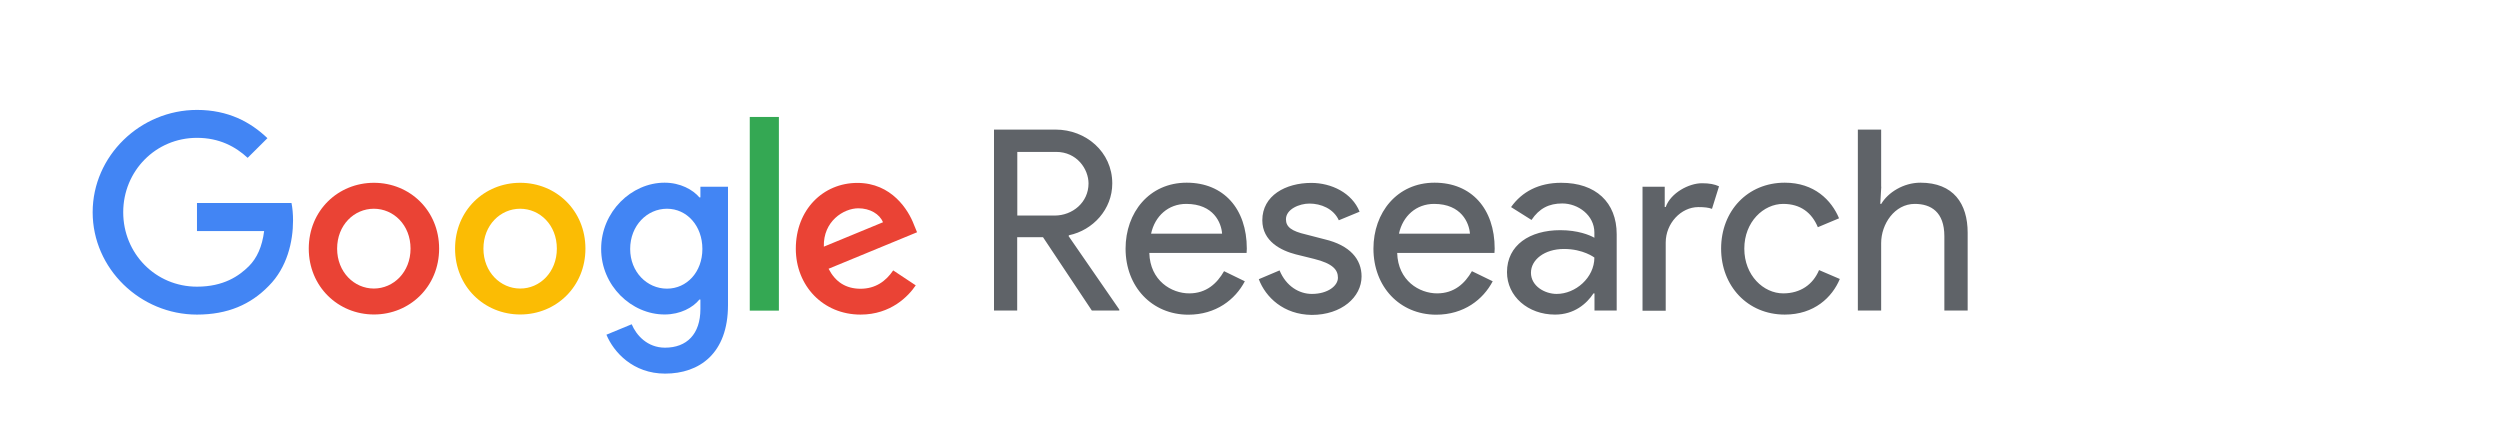
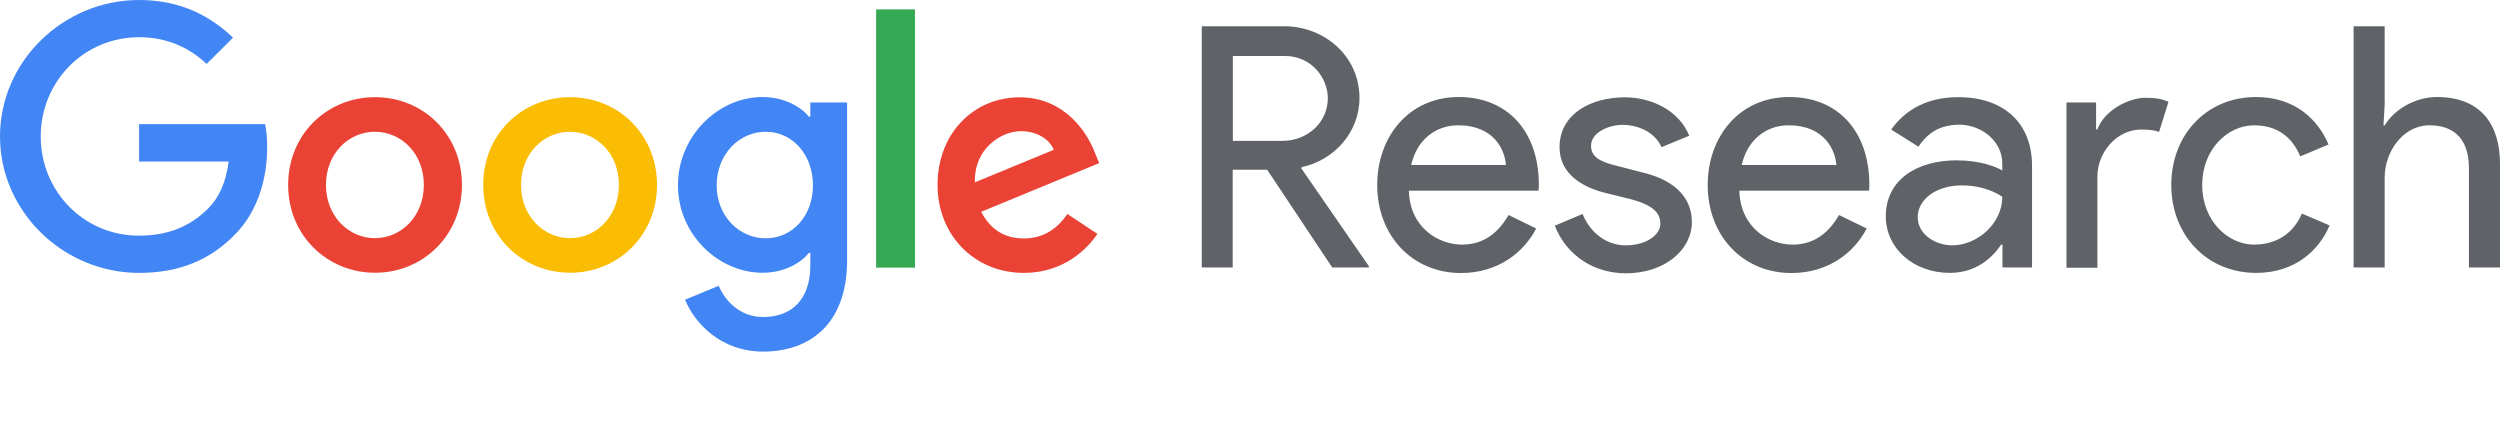
- <svg xmlns="http://www.w3.org/2000/svg" role="img" aria-hidden="true" aria-label="Google Research logo" width="170.58" height="30" viewBox="20 -10 170.58 40">
+ <svg xmlns="http://www.w3.org/2000/svg" role="img" aria-hidden="true" aria-label="Google Research logo" width="170.58" height="30">
  <g fill="#5F6368">
    <path d="M82 1.79h5.61c2.74 0 5.15 2.02 5.15 4.9 0 2.35-1.75 4.25-3.93 4.71l-.05.07 4.62 6.69v.09h-2.5l-4.44-6.67h-2.35v6.67H82V1.79zm5.52 7.82c1.63 0 3.08-1.2 3.08-2.92 0-1.31-1.06-2.87-2.94-2.87h-3.54v5.79h3.4zM93.97 12.62c0-3.27 2.14-6 5.56-6 3.36 0 5.47 2.37 5.47 6 0 .16-.02.39-.02.39h-8.85c.07 2.53 2.02 3.68 3.63 3.68 1.56 0 2.53-.9 3.17-2.02l1.89.92c-.87 1.66-2.62 3.04-5.15 3.04-3.3-.01-5.7-2.54-5.7-6.01zm5.52-4.07c-1.63 0-2.85 1.1-3.2 2.71h6.46c-.06-.98-.77-2.71-3.26-2.71zM106.09 15.4l1.89-.8c.6 1.45 1.79 2.14 2.94 2.14 1.45 0 2.37-.74 2.37-1.47 0-.71-.44-1.29-2.18-1.72l-1.66-.41c-1.31-.34-3.04-1.17-3.04-3.1 0-2.25 2.12-3.4 4.46-3.4 1.82 0 3.7.9 4.39 2.62l-1.89.78c-.48-1.06-1.63-1.52-2.67-1.52-.92 0-2.14.51-2.14 1.43 0 .71.53 1.08 1.82 1.38l1.7.44c2.32.55 3.36 1.82 3.36 3.38 0 1.88-1.82 3.5-4.53 3.5-2.57-.03-4.2-1.61-4.82-3.25zM116.52 12.62c0-3.27 2.14-6 5.56-6 3.36 0 5.47 2.37 5.47 6 0 .16-.02.39-.02.39h-8.85c.07 2.53 2.02 3.68 3.63 3.68 1.56 0 2.53-.9 3.17-2.02l1.89.92c-.87 1.66-2.62 3.04-5.15 3.04-3.31-.01-5.7-2.54-5.7-6.01zm5.52-4.07c-1.63 0-2.85 1.1-3.2 2.71h6.46c-.07-.98-.78-2.71-3.26-2.71zM138.65 11.31v6.94h-2.02v-1.56h-.09c-.62.94-1.75 1.93-3.5 1.93-2.46 0-4.37-1.66-4.37-3.86 0-2.46 2.07-3.82 4.85-3.82 1.59 0 2.67.44 3.1.69v-.48c0-1.56-1.47-2.64-2.92-2.64-1.2 0-2.09.44-2.8 1.5l-1.86-1.17c.99-1.4 2.53-2.21 4.55-2.21 3.15-.01 5.06 1.78 5.06 4.68zm-2.03 2.12s-1.01-.78-2.76-.78c-1.79 0-3.01.99-3.01 2.16 0 1.22 1.26 1.93 2.34 1.93 1.71 0 3.43-1.47 3.43-3.31zM141 18.26V6.99h2.02v1.84h.09c.46-1.29 2.12-2.16 3.29-2.16.69 0 1.15.09 1.56.28L147.32 9c-.32-.12-.71-.16-1.24-.16-1.59 0-2.97 1.49-2.97 3.22v6.21H141zM148.15 12.62c0-3.43 2.41-6 5.79-6 2.69 0 4.25 1.59 4.94 3.24l-1.93.81c-.55-1.33-1.59-2.12-3.15-2.12-1.79 0-3.54 1.63-3.54 4.07s1.75 4.07 3.54 4.07c1.56 0 2.71-.8 3.26-2.12l1.89.81c-.69 1.66-2.32 3.24-5.01 3.24-3.38 0-5.79-2.6-5.79-6zM162.72 6.99l-.09 1.56h.09c.6-1.03 2.02-1.93 3.56-1.93 3.01 0 4.3 1.91 4.3 4.55v7.08h-2.12v-6.76c0-2.21-1.22-2.94-2.69-2.94-1.84 0-3.06 1.84-3.06 3.56v6.14h-2.12V1.79h2.12v5.2z" />
  </g>
  <path fill="#4285F4" d="M9.49 18.62C4.33 18.62 0 14.44 0 9.31 0 4.18 4.33 0 9.49 0c2.85 0 4.88 1.11 6.41 2.57l-1.8 1.79C13 3.34 11.52 2.54 9.49 2.54c-3.76 0-6.71 3.02-6.71 6.77 0 3.75 2.94 6.77 6.71 6.77 2.44 0 3.83-.98 4.72-1.86.73-.73 1.21-1.77 1.39-3.2H9.49V8.47h8.6c.09.45.14 1 .14 1.59 0 1.91-.53 4.27-2.21 5.95-1.65 1.7-3.75 2.61-6.53 2.61z" />
  <path fill="#EA4335" d="M31.52 12.62c0 3.45-2.67 5.99-5.93 5.99s-5.93-2.54-5.93-5.99c0-3.47 2.67-5.99 5.93-5.99s5.93 2.52 5.93 5.99zm-2.6 0c0-2.16-1.55-3.63-3.34-3.63s-3.34 1.48-3.34 3.63c0 2.13 1.55 3.63 3.34 3.63s3.34-1.49 3.34-3.63z" />
  <path fill="#FBBC04" d="M44.83 12.62c0 3.45-2.66 5.99-5.93 5.99-3.27 0-5.93-2.54-5.93-5.99 0-3.47 2.66-5.99 5.93-5.99 3.26 0 5.93 2.52 5.93 5.99zm-2.6 0c0-2.16-1.55-3.63-3.34-3.63-1.79 0-3.34 1.48-3.34 3.63 0 2.13 1.55 3.63 3.34 3.63 1.79.01 3.34-1.49 3.34-3.63z" />
  <path fill="#4285F4" d="M57.8 6.99v10.76c0 4.43-2.62 6.24-5.72 6.24-2.92 0-4.68-1.95-5.34-3.54l2.3-.95c.41.98 1.41 2.13 3.03 2.13 1.98 0 3.22-1.23 3.22-3.52v-.86h-.09c-.59.73-1.73 1.36-3.17 1.36-3.01 0-5.77-2.61-5.77-5.97 0-3.38 2.76-6.02 5.77-6.02 1.44 0 2.58.64 3.17 1.34h.09v-.97h2.51zm-2.33 5.66c0-2.11-1.41-3.66-3.22-3.66-1.82 0-3.35 1.54-3.35 3.66 0 2.09 1.53 3.61 3.35 3.61 1.81 0 3.22-1.52 3.22-3.61z" />
  <path fill="#34A853" d="M62.43.64v17.62h-2.65V.64h2.65z" />
  <path fill="#EA4335" d="M72.83 14.6l2.05 1.36c-.66.98-2.26 2.66-5.02 2.66-3.42 0-5.89-2.63-5.89-5.99 0-3.56 2.49-5.99 5.6-5.99 3.12 0 4.65 2.47 5.15 3.81l.28.68-8.05 3.32c.62 1.2 1.57 1.82 2.92 1.82 1.34-.01 2.28-.67 2.96-1.67zm-6.31-2.16l5.38-2.22c-.3-.75-1.19-1.27-2.24-1.27-1.34 0-3.21 1.18-3.14 3.49z" />
</svg>
